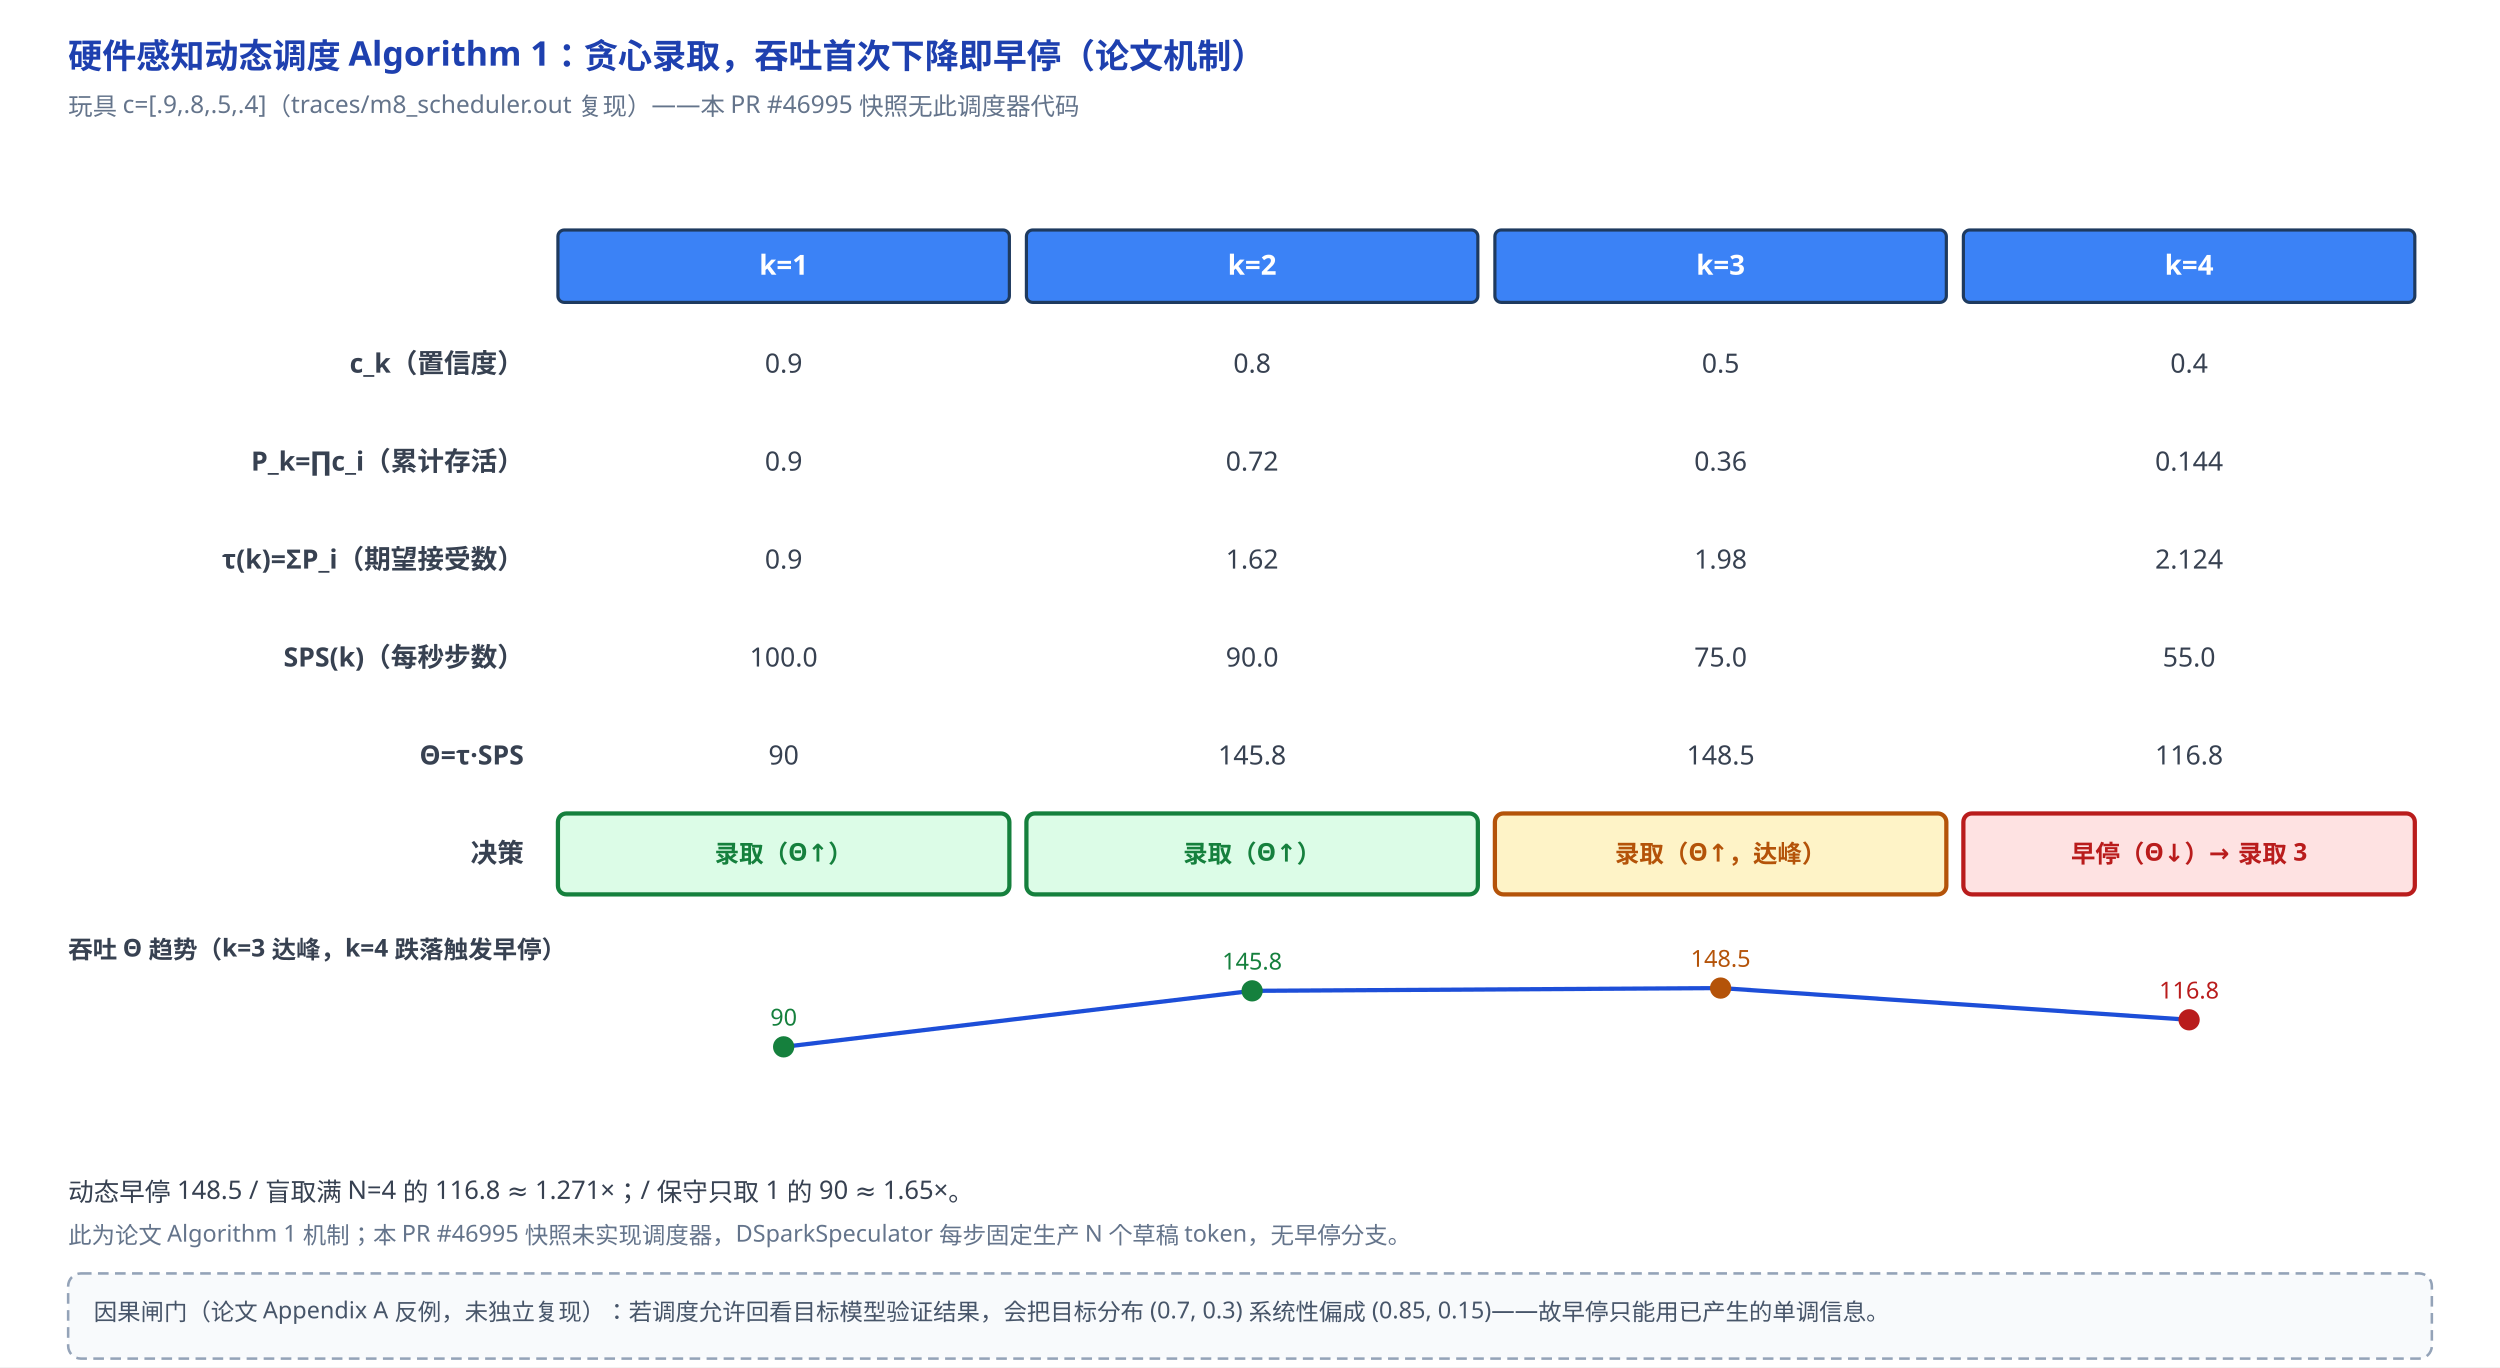
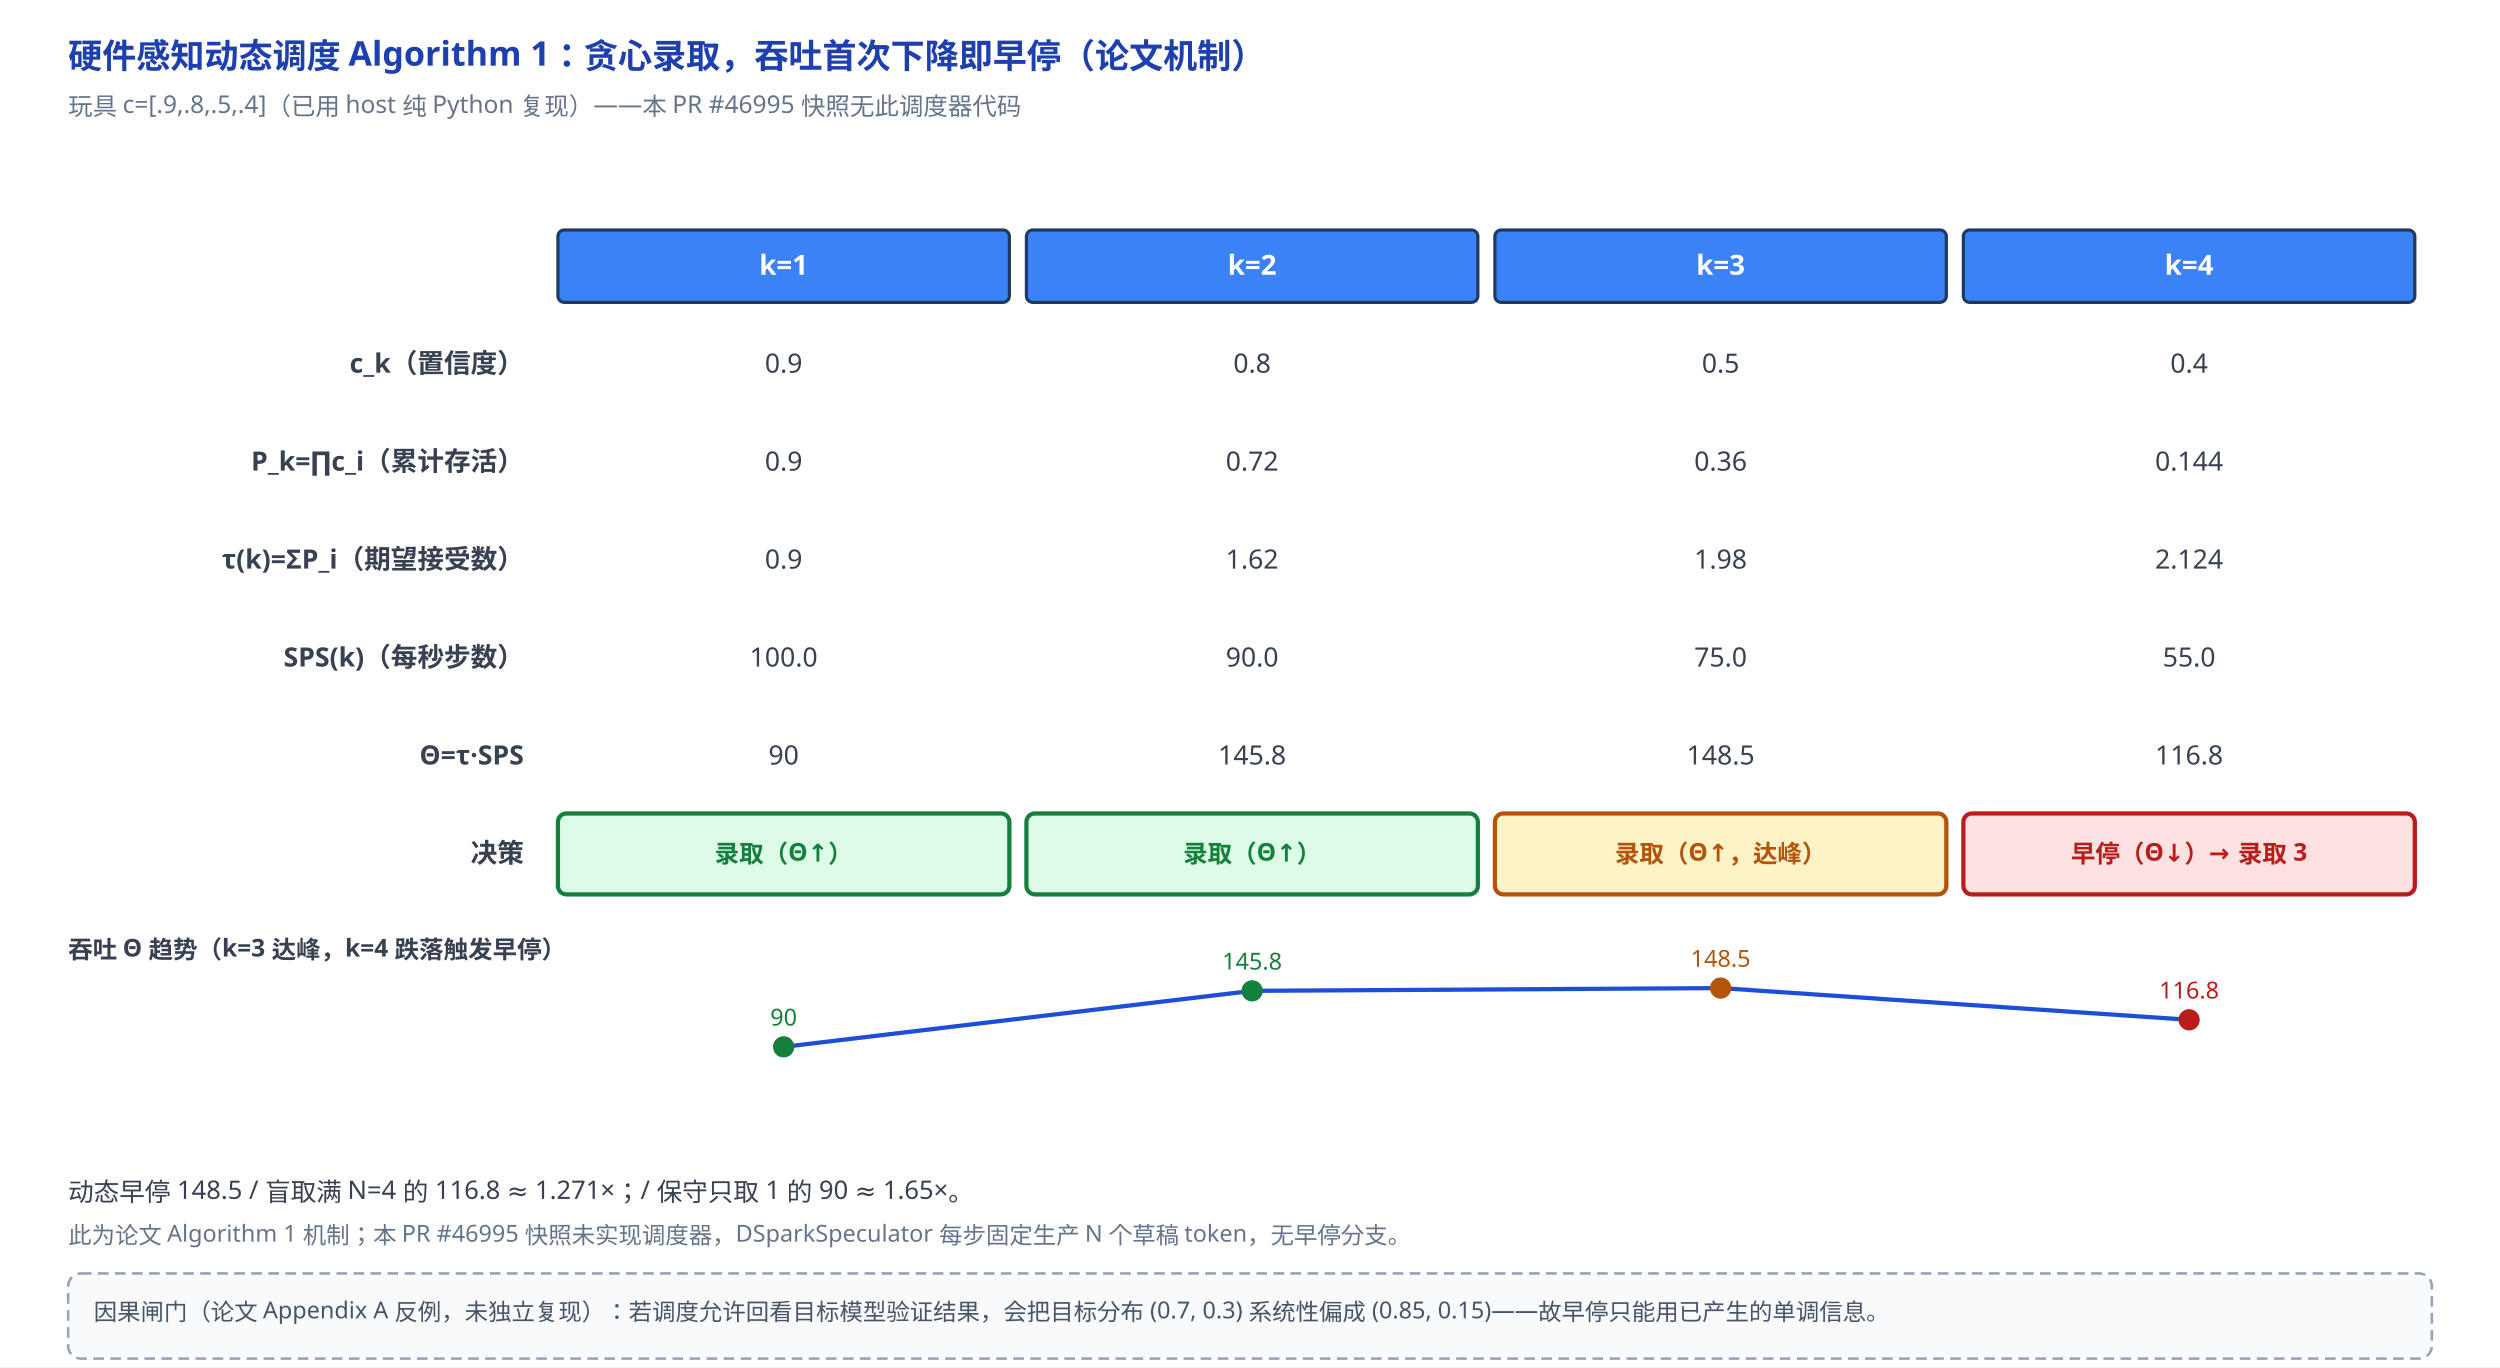
<svg xmlns="http://www.w3.org/2000/svg" viewBox="0 0 1174 642">
  <defs>
    <marker id="a" viewBox="0 0 10 6" refX="9" refY="3" markerWidth="6" markerHeight="4" orient="auto">
      <path d="M0,0 L10,3 L0,6 Z" fill="#64748b" />
    </marker>
  </defs>
  <rect width="1174" height="642" fill="white" />
  <text x="32" y="32" font-family="sans-serif" font-size="16" font-weight="bold" fill="#1e40af">硬件感知动态调度 Algorithm 1：贪心录取，吞吐首次下降即早停（论文机制）</text>
-   <text x="32" y="54" font-family="sans-serif" font-size="11.5" fill="#64748b">玩具 c=[.9,.8,.5,.4]（traces/m8_scheduler.out 复现）——本 PR #46995 快照无此调度器代码</text>
+   <text x="32" y="54" font-family="sans-serif" font-size="11.5" fill="#64748b">玩具 c=[.9,.8,.5,.4]（已用 host 纯 Python 复现）——本 PR #46995 快照无此调度器代码</text>
  <rect x="262" y="108" width="212" height="34" rx="3" fill="#3b82f6" stroke="#1e3a5f" stroke-width="1.5" />
  <text x="368.0" y="129.0" text-anchor="middle" font-family="sans-serif" font-size="13" fill="white" font-weight="bold">k=1</text>
  <rect x="482" y="108" width="212" height="34" rx="3" fill="#3b82f6" stroke="#1e3a5f" stroke-width="1.5" />
  <text x="588.0" y="129.0" text-anchor="middle" font-family="sans-serif" font-size="13" fill="white" font-weight="bold">k=2</text>
  <rect x="702" y="108" width="212" height="34" rx="3" fill="#3b82f6" stroke="#1e3a5f" stroke-width="1.5" />
  <text x="808.0" y="129.0" text-anchor="middle" font-family="sans-serif" font-size="13" fill="white" font-weight="bold">k=3</text>
  <rect x="922" y="108" width="212" height="34" rx="3" fill="#3b82f6" stroke="#1e3a5f" stroke-width="1.5" />
  <text x="1028.0" y="129.0" text-anchor="middle" font-family="sans-serif" font-size="13" fill="white" font-weight="bold">k=4</text>
  <text x="246" y="175.0" text-anchor="end" font-family="sans-serif" font-size="12.5" font-weight="bold" fill="#374151">c_k（置信度）</text>
  <text x="368.0" y="175.0" text-anchor="middle" font-family="sans-serif" font-size="12.5" fill="#374151">0.9</text>
  <text x="588.0" y="175.0" text-anchor="middle" font-family="sans-serif" font-size="12.5" fill="#374151">0.8</text>
  <text x="808.0" y="175.0" text-anchor="middle" font-family="sans-serif" font-size="12.5" fill="#374151">0.5</text>
  <text x="1028.0" y="175.0" text-anchor="middle" font-family="sans-serif" font-size="12.5" fill="#374151">0.4</text>
  <text x="246" y="221.0" text-anchor="end" font-family="sans-serif" font-size="12.5" font-weight="bold" fill="#374151">P_k=∏c_i（累计存活）</text>
  <text x="368.0" y="221.0" text-anchor="middle" font-family="sans-serif" font-size="12.5" fill="#374151">0.9</text>
  <text x="588.0" y="221.0" text-anchor="middle" font-family="sans-serif" font-size="12.5" fill="#374151">0.72</text>
  <text x="808.0" y="221.0" text-anchor="middle" font-family="sans-serif" font-size="12.5" fill="#374151">0.36</text>
  <text x="1028.0" y="221.0" text-anchor="middle" font-family="sans-serif" font-size="12.5" fill="#374151">0.144</text>
  <text x="246" y="267.0" text-anchor="end" font-family="sans-serif" font-size="12.5" font-weight="bold" fill="#374151">τ(k)=ΣP_i（期望接受数）</text>
  <text x="368.0" y="267.0" text-anchor="middle" font-family="sans-serif" font-size="12.5" fill="#374151">0.9</text>
  <text x="588.0" y="267.0" text-anchor="middle" font-family="sans-serif" font-size="12.5" fill="#374151">1.62</text>
  <text x="808.0" y="267.0" text-anchor="middle" font-family="sans-serif" font-size="12.5" fill="#374151">1.98</text>
  <text x="1028.0" y="267.0" text-anchor="middle" font-family="sans-serif" font-size="12.5" fill="#374151">2.124</text>
  <text x="246" y="313.0" text-anchor="end" font-family="sans-serif" font-size="12.5" font-weight="bold" fill="#374151">SPS(k)（每秒步数）</text>
  <text x="368.0" y="313.0" text-anchor="middle" font-family="sans-serif" font-size="12.5" fill="#374151">100.0</text>
  <text x="588.0" y="313.0" text-anchor="middle" font-family="sans-serif" font-size="12.5" fill="#374151">90.0</text>
  <text x="808.0" y="313.0" text-anchor="middle" font-family="sans-serif" font-size="12.5" fill="#374151">75.0</text>
  <text x="1028.0" y="313.0" text-anchor="middle" font-family="sans-serif" font-size="12.5" fill="#374151">55.0</text>
  <text x="246" y="359.0" text-anchor="end" font-family="sans-serif" font-size="12.5" font-weight="bold" fill="#374151">Θ=τ·SPS</text>
  <text x="368.0" y="359.0" text-anchor="middle" font-family="sans-serif" font-size="12.5" fill="#374151">90</text>
  <text x="588.0" y="359.0" text-anchor="middle" font-family="sans-serif" font-size="12.5" fill="#374151">145.8</text>
  <text x="808.0" y="359.0" text-anchor="middle" font-family="sans-serif" font-size="12.5" fill="#374151">148.5</text>
  <text x="1028.0" y="359.0" text-anchor="middle" font-family="sans-serif" font-size="12.5" fill="#374151">116.8</text>
  <text x="246" y="405.0" text-anchor="end" font-family="sans-serif" font-size="12.5" font-weight="bold" fill="#374151">决策</text>
  <rect x="262" y="382" width="212" height="38" rx="4" fill="#dcfce7" stroke="#15803d" stroke-width="2" />
  <text x="368.0" y="405.0" text-anchor="middle" font-family="sans-serif" font-size="11.5" fill="#15803d" font-weight="bold">录取（Θ↑）</text>
  <rect x="482" y="382" width="212" height="38" rx="4" fill="#dcfce7" stroke="#15803d" stroke-width="2" />
  <text x="588.0" y="405.0" text-anchor="middle" font-family="sans-serif" font-size="11.5" fill="#15803d" font-weight="bold">录取（Θ↑）</text>
  <rect x="702" y="382" width="212" height="38" rx="4" fill="#fef3c7" stroke="#b45309" stroke-width="2" />
  <text x="808.0" y="405.0" text-anchor="middle" font-family="sans-serif" font-size="11.5" fill="#b45309" font-weight="bold">录取（Θ↑，达峰）</text>
  <rect x="922" y="382" width="212" height="38" rx="4" fill="#fee2e2" stroke="#b91c1c" stroke-width="2" />
  <text x="1028.0" y="405.0" text-anchor="middle" font-family="sans-serif" font-size="11.5" fill="#b91c1c" font-weight="bold">早停（Θ↓）→ 录取 3</text>
  <text x="32" y="450" font-family="sans-serif" font-size="11.5" font-weight="bold" fill="#374151">吞吐 Θ 趋势（k=3 达峰，k=4 跌落触发早停）</text>
  <polyline points="368.0,491.6 588.0,465.3 808.0,464.0 1028.0,478.9" fill="none" stroke="#1d4ed8" stroke-width="2" />
  <circle cx="368.0" cy="491.6" r="5" fill="#15803d" />
  <text x="368.0" y="481.6" text-anchor="middle" font-family="sans-serif" font-size="11" fill="#15803d">90</text>
  <circle cx="588.0" cy="465.3" r="5" fill="#15803d" />
  <text x="588.0" y="455.3" text-anchor="middle" font-family="sans-serif" font-size="11" fill="#15803d">145.8</text>
  <circle cx="808.0" cy="464.0" r="5" fill="#b45309" />
  <text x="808.0" y="454.0" text-anchor="middle" font-family="sans-serif" font-size="11" fill="#b45309">148.5</text>
  <circle cx="1028.0" cy="478.9" r="5" fill="#b91c1c" />
  <text x="1028.0" y="468.9" text-anchor="middle" font-family="sans-serif" font-size="11" fill="#b91c1c">116.8</text>
  <text x="32" y="564" font-family="sans-serif" font-size="12" fill="#374151">动态早停 148.5 / 盲取满 N=4 的 116.8 ≈ 1.271×；/ 保守只取 1 的 90 ≈ 1.65×。</text>
  <text x="32" y="584" font-family="sans-serif" font-size="11" fill="#64748b">此为论文 Algorithm 1 机制；本 PR #46995 快照未实现调度器，DSparkSpeculator 每步固定生产 N 个草稿 token，无早停分支。</text>
  <rect x="32" y="598" width="1110" height="40" rx="6" fill="#f8fafc" stroke="#94a3b8" stroke-width="1.2" stroke-dasharray="5,3" />
  <text x="44" y="620" font-family="sans-serif" font-size="11" fill="#475569">因果闸门（论文 Appendix A 反例，未独立复现）：若调度允许回看目标模型验证结果，会把目标分布 (0.7, 0.3) 系统性偏成 (0.85, 0.15)——故早停只能用已产生的单调信息。</text>
</svg>
